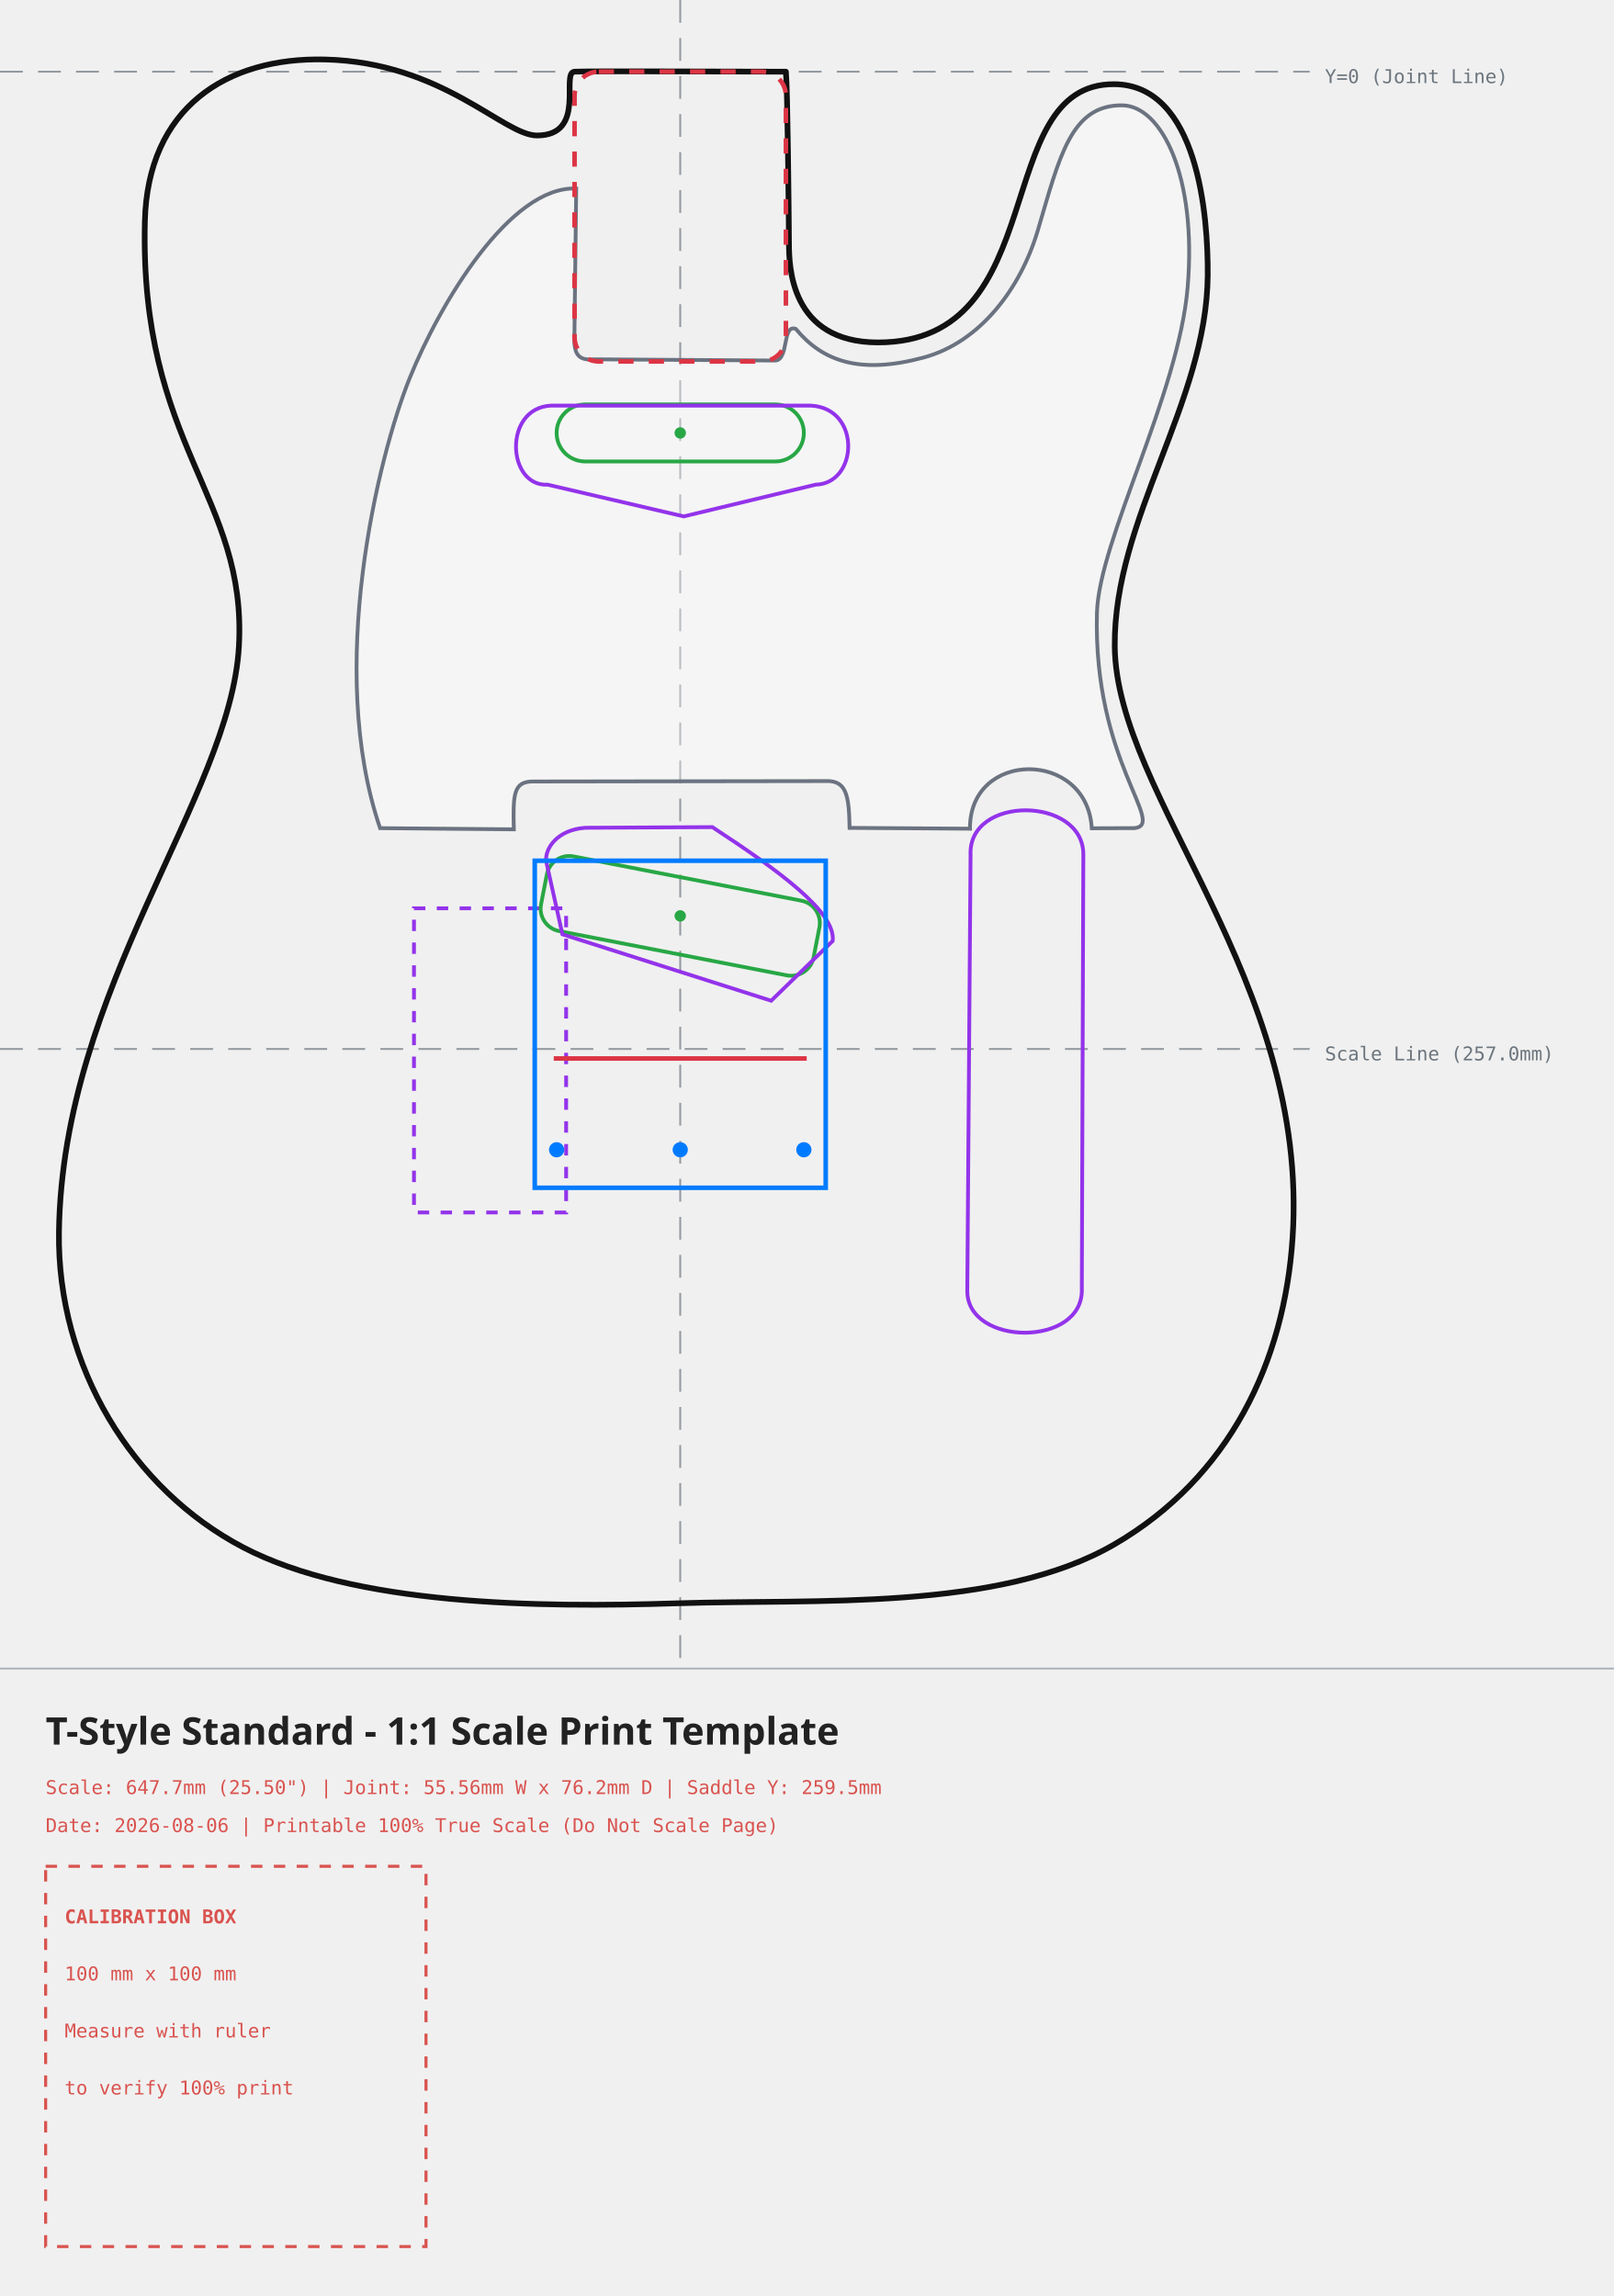
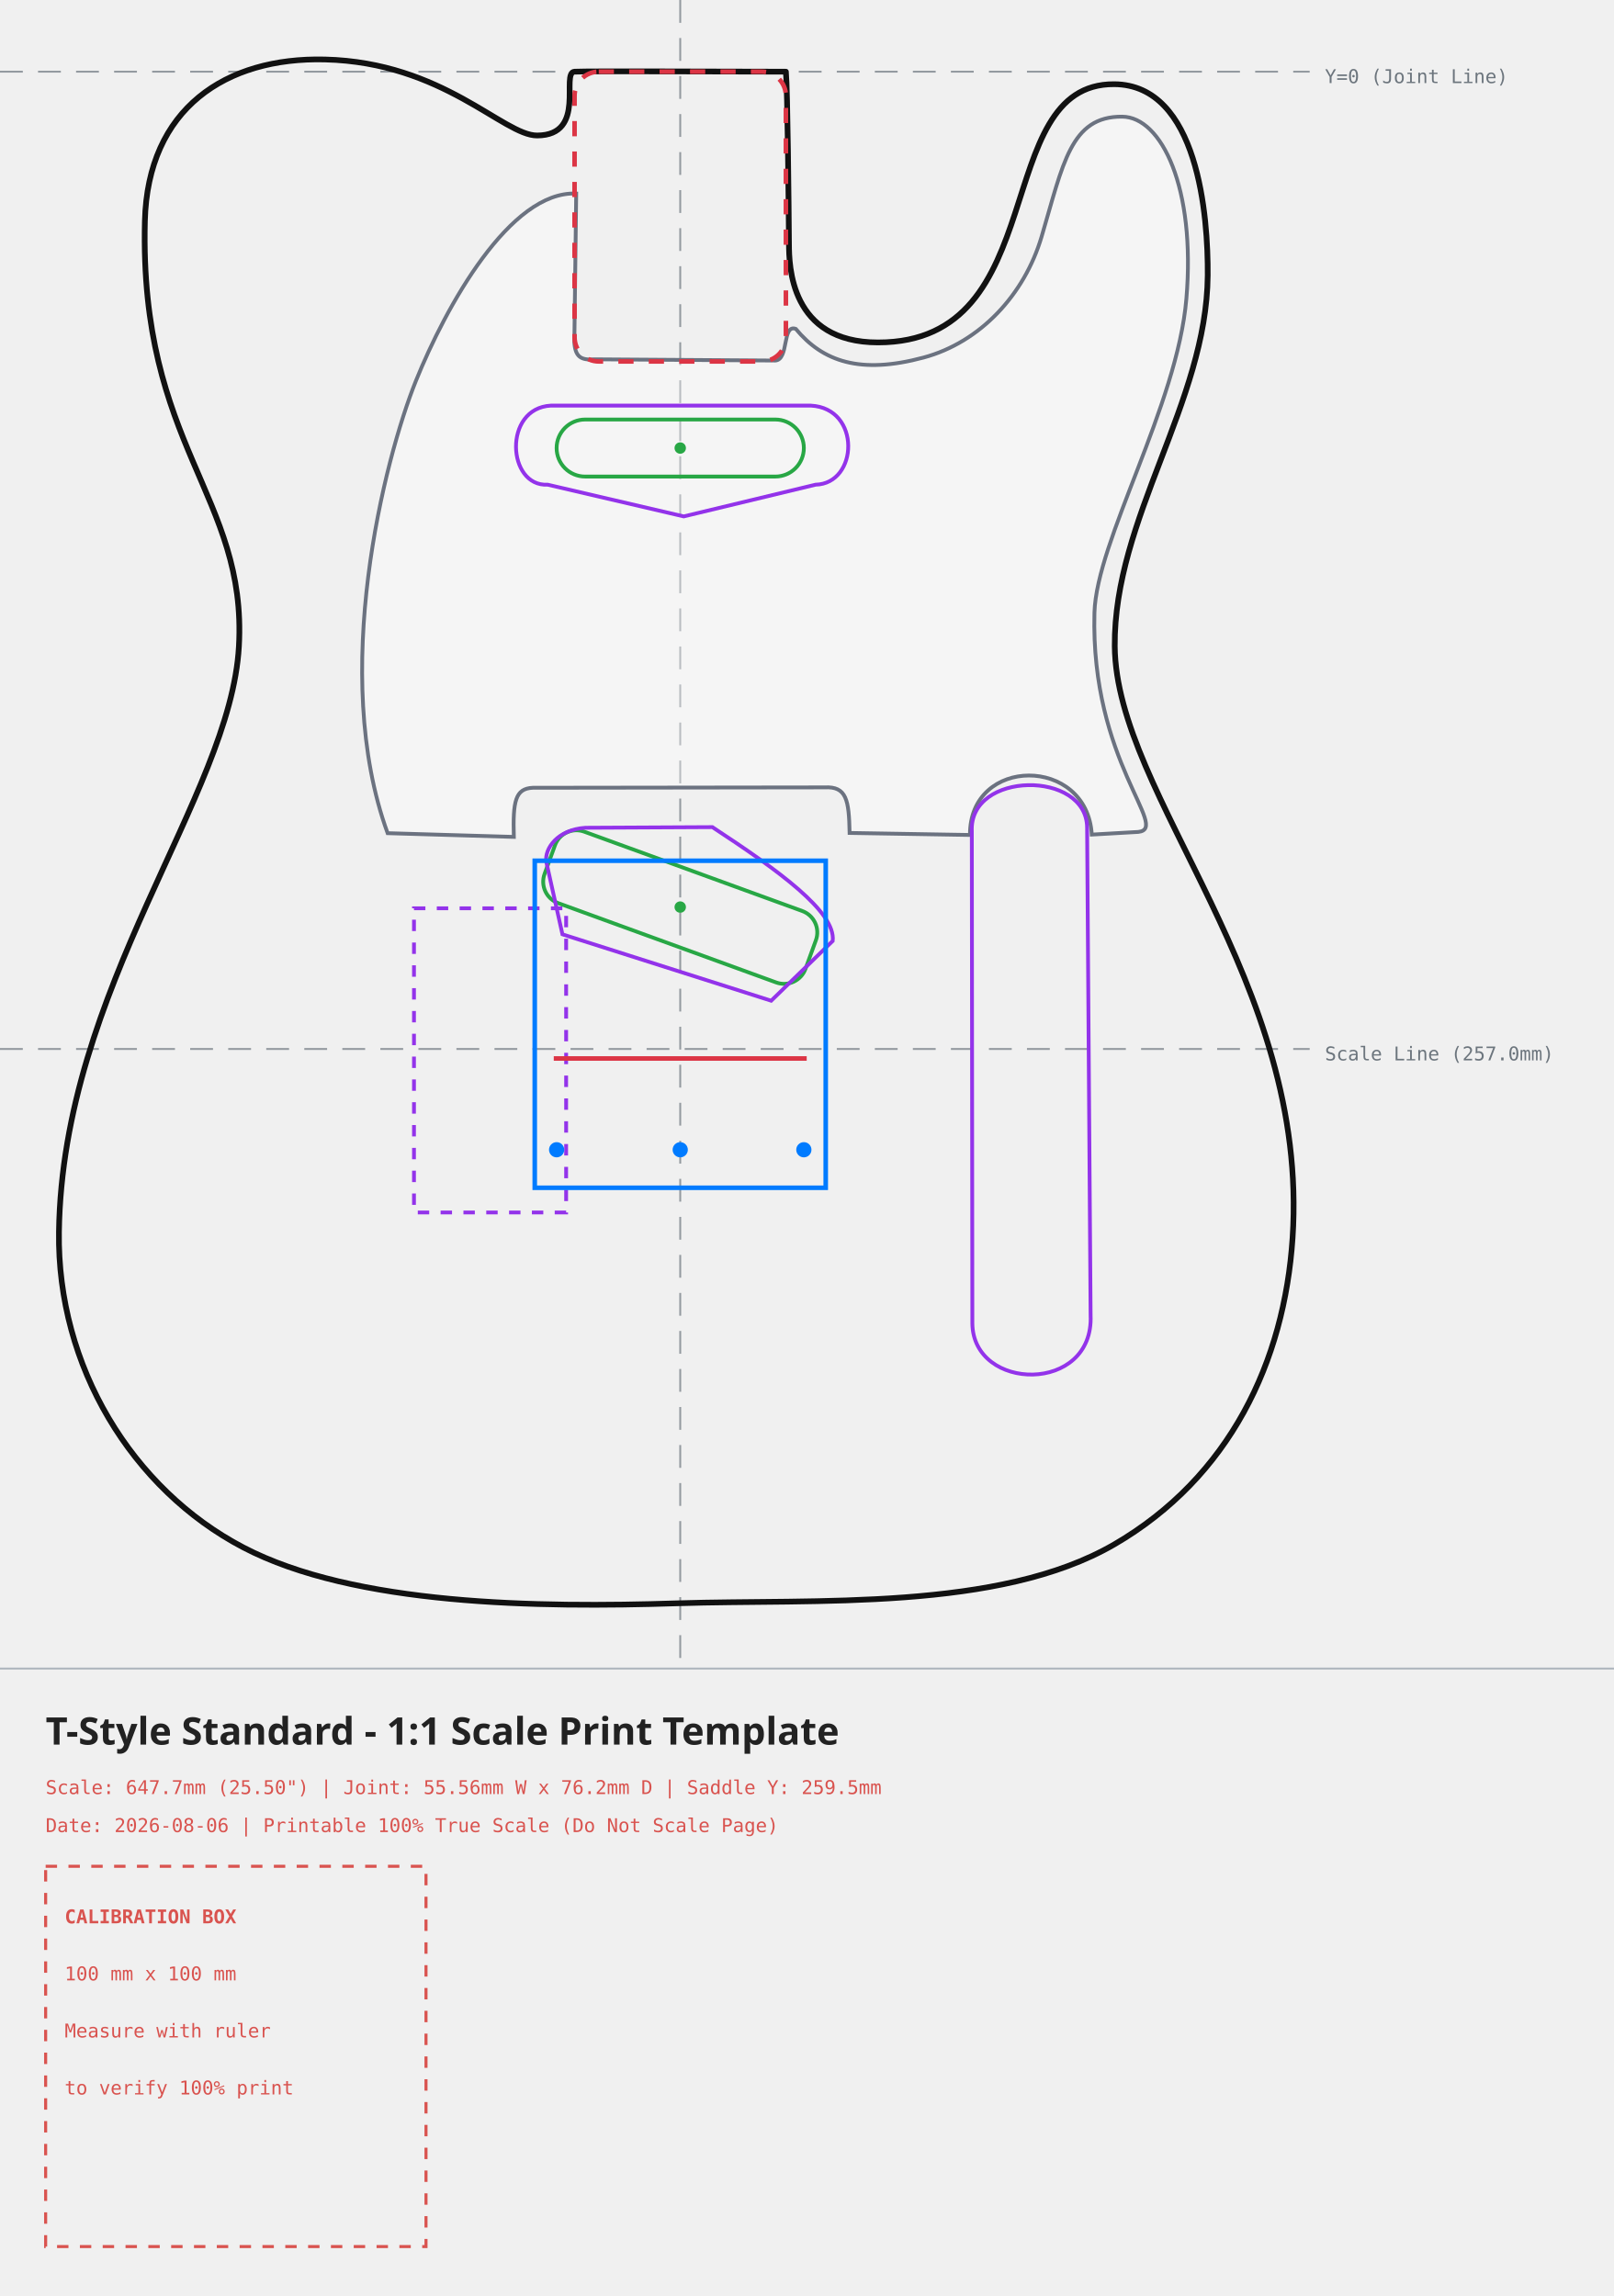
<svg xmlns="http://www.w3.org/2000/svg" width="424.33mm" height="603.78mm" viewBox="-178.84 -18.85 424.33 603.78">
  <style>
    .body-line { fill: none; stroke: #111111; stroke-width: 1.5; stroke-linecap: round; stroke-linejoin: round; }
    .neck-pocket { fill: none; stroke: #dc3545; stroke-width: 1.2; stroke-dasharray: 4,4; }
    .pickup-rout { fill: none; stroke: #28a745; stroke-width: 1.0; }
    .bridge-rout { fill: none; stroke: #007bff; stroke-width: 1.2; }
    .back-route { fill: none; stroke: #9333ea; stroke-width: 1.0; stroke-dasharray: 3,3; }
    .front-route { fill: none; stroke: #9333ea; stroke-width: 1.0; }
    .pickguard { fill: #ffffff; fill-opacity: 0.35; stroke: #6b7280; stroke-width: 1.0; }
    .center-axis { fill: none; stroke: #6c757d; stroke-width: 0.5; stroke-dasharray: 6,4; opacity: 0.7; }
    .calibration-box { fill: none; stroke: #d9534f; stroke-width: 0.8; stroke-dasharray: 3,3; }
    .band-rule { fill: none; stroke: #adb5bd; stroke-width: 0.5; }
    .text-label { font-family: monospace, sans-serif; font-size: 5px; fill: #d9534f; }
    .axis-label { font-family: monospace, sans-serif; font-size: 5px; fill: #6c757d; }
    .title-label { font-family: sans-serif; font-size: 10px; font-weight: bold; fill: #222222; }
  </style>
  <g>
    <line x1="0" y1="-18.85" x2="0" y2="419.93" class="center-axis" />
    <line x1="-178.84" y1="0" x2="165.49" y2="0" class="center-axis" />
    <text x="169.49" y="3" class="axis-label">Y=0 (Joint Line)</text>
    <line x1="-178.84" y1="257.00" x2="165.49" y2="257.00" class="center-axis" stroke="#007bff" />
    <text x="169.49" y="260.00" class="axis-label" fill="#007bff">Scale Line (257.0mm)</text>
    <path d="M -70.00 220.00 C -70.00 220.00, -30.00 220.00, -30.00 220.00 C -30.00 220.00, -30.00 300.00, -30.00 300.00 C -30.00 300.00, -70.00 300.00, -70.00 300.00 C -70.00 300.00, -70.00 220.00, -70.00 220.00 Z" class="back-route" />
    <path d="M -27.78 0.00 C -31.55 0.20, -24.43 16.72, -37.62 16.78 C -46.49 16.82, -62.33 -2.46, -93.41 -3.21 C -119.40 -3.85, -140.02 9.61, -140.75 39.32 C -142.21 98.46, -113.79 111.56, -116.03 151.16 C -118.26 190.76, -162.44 240.80, -163.34 305.13 C -163.84 340.42, -144.11 372.76, -114.90 388.06 C -85.69 403.36, -37.24 403.95, -0.78 402.77 C 35.67 401.60, 83.73 404.93, 114.12 387.28 C 144.50 369.62, 158.83 339.20, 160.99 306.70 C 165.49 238.99, 114.57 190.56, 114.24 151.08 C 113.96 117.44, 138.40 87.09, 138.68 53.58 C 138.81 38.18, 136.22 3.43, 114.09 3.29 C 81.09 3.09, 98.37 71.20, 52.00 71.20 C 28.84 71.20, 28.63 50.93, 28.59 45.38 C 28.51 35.51, 28.22 4.61, 27.78 0.00 C 13.07 0.00, -24.01 -0.20, -27.78 0.00 Z" class="body-line" />
-     <path d="M -22.55 75.64 C -22.55 75.64, 24.99 75.96, 24.99 75.96 C 28.66 75.75, 26.73 66.29, 30.38 67.64 C 37.47 76.20, 47.29 79.67, 63.99 75.17 C 78.88 71.15, 89.49 56.99, 94.00 41.78 C 99.69 22.60, 102.60 8.71, 116.21 8.85 C 126.54 8.96, 135.89 27.56, 133.40 56.73 C 131.00 84.95, 110.08 123.28, 109.56 142.30 C 108.50 181.39, 127.97 198.01, 119.43 198.92 C 119.43 198.92, 108.20 198.96, 108.20 198.96 C 106.99 178.21, 76.00 178.25, 76.18 199.07 C 76.18 199.07, 44.53 198.86, 44.53 198.86 C 44.36 190.17, 43.73 186.23, 37.94 186.55 C 37.94 186.55, -39.12 186.66, -39.12 186.66 C -43.69 186.89, -44.02 189.82, -43.75 199.24 C -43.75 199.24, -78.91 198.93, -78.91 198.93 C -93.19 157.06, -79.39 101.13, -71.17 80.69 C -63.27 61.05, -44.75 30.00, -27.35 30.73 C -27.35 30.73, -27.84 71.09, -27.84 71.09 C -27.63 74.97, -26.13 75.94, -22.55 75.64 Z" class="pickguard" style="fill:#ffffff" />
+     <path d="M -22.55 75.64 C -22.55 75.64, 24.99 75.96, 24.99 75.96 C 28.66 75.75, 26.73 66.29, 30.38 67.64 C 37.47 76.20, 47.29 79.67, 63.99 75.17 C 78.88 71.15, 90.48 58.65, 94.99 43.44 C 100.68 24.25, 102.60 11.69, 116.21 11.83 C 126.54 11.93, 135.56 30.54, 133.07 59.71 C 130.67 87.93, 109.42 123.28, 108.90 142.30 C 107.84 181.39, 128.96 199.00, 120.43 199.92 C 120.43 199.92, 108.20 200.62, 108.20 200.62 C 106.99 179.87, 76.00 179.91, 76.18 200.72 C 76.18 200.72, 44.53 200.19, 44.53 200.19 C 44.36 191.50, 43.73 187.89, 37.94 188.21 C 37.94 188.21, -38.79 188.31, -38.79 188.31 C -43.36 188.54, -44.02 191.81, -43.75 201.23 C -43.75 201.23, -76.93 200.25, -76.93 200.25 C -92.20 158.38, -77.73 101.79, -69.51 81.35 C -61.61 61.71, -44.75 31.32, -27.35 32.05 C -27.35 32.05, -27.84 71.09, -27.84 71.09 C -27.63 74.97, -26.13 75.94, -22.55 75.64 Z" class="pickguard" style="fill:#ffffff" />
    <rect x="-27.78" y="0" width="55.56" height="76.2" rx="6.35" ry="6.35" class="neck-pocket" />
-     <g transform="translate(0, 95) rotate(0)">
+     <g transform="translate(0, 98.97114) rotate(0)">
      <rect x="-32.50" y="-7.50" width="65" height="15" rx="7.5" ry="7.5" class="pickup-rout" />
      <circle cx="0" cy="0" r="1.5" fill="#28a745" />
    </g>
-     <g transform="translate(0, 222) rotate(11)">
+     <g transform="translate(0, 219.6835) rotate(20)">
      <rect x="-36.50" y="-10.00" width="73" height="20" rx="6" ry="6" class="pickup-rout" />
      <circle cx="0" cy="0" r="1.5" fill="#28a745" />
    </g>
    <path d="M -34.01 87.81 C -34.01 87.81, 34.32 87.81, 34.32 87.81 C 47.66 88.49, 46.83 108.35, 35.57 108.61 C 35.57 108.61, 0.92 116.95, 0.92 116.95 C 0.92 116.95, -34.84 108.61, -34.84 108.61 C -45.54 109.18, -46.65 88.49, -34.01 87.81 Z" class="front-route" />
-     <path d="M 76.33 206.03 C 75.57 190.18, 105.89 190.52, 105.98 205.76 C 105.98 205.76, 105.58 320.02, 105.58 320.02 C 106.19 335.52, 75.29 335.26, 75.47 320.53 C 75.47 320.53, 76.33 206.03, 76.33 206.03 Z" class="front-route" />
+     <path d="M 76.66 199.74 C 75.90 183.90, 106.88 183.57, 106.97 198.81 C 106.97 198.81, 107.89 326.97, 107.89 326.97 C 108.84 347.76, 76.94 347.18, 76.80 329.13 C 76.80 329.13, 76.66 199.74, 76.66 199.74 Z" class="front-route" />
    <path d="M -35.23 207.73 C -35.66 204.32, -32.35 199.32, -24.92 198.83 C -24.92 198.83, 8.46 198.66, 8.46 198.66 C 25.76 210.03, 40.94 220.93, 40.09 228.59 C 40.09 228.59, 23.91 244.31, 23.91 244.31 C 23.91 244.31, -30.97 226.85, -30.97 226.85 C -30.97 226.85, -35.23 207.73, -35.23 207.73 Z" class="front-route" />
    <g transform="translate(0, 259.50)">
      <rect x="-38.25" y="-52.00" width="76.5" height="86" class="bridge-rout" />
      <line x1="-33.25" y1="0" x2="33.25" y2="0" stroke="#dc3545" stroke-width="1.2" />
      <circle cx="-32.5" cy="24" r="2" fill="#007bff" />
      <circle cx="0" cy="24" r="2" fill="#007bff" />
      <circle cx="32.5" cy="24" r="2" fill="#007bff" />
    </g>
  </g>
  <g>
    <line x1="-178.84" y1="419.93" x2="245.49" y2="419.93" class="band-rule" />
    <text x="-166.84" y="439.93" class="title-label">T-Style Standard - 1:1 Scale Print Template</text>
    <text x="-166.84" y="452.93" class="text-label">Scale: 647.7mm (25.50") | Joint: 55.56mm W x 76.2mm D | Saddle Y: 259.5mm</text>
    <text x="-166.84" y="462.93" class="text-label">Date: 2026-08-06 | Printable 100% True Scale (Do Not Scale Page)</text>
    <g transform="translate(-166.84, 471.93)">
      <rect x="0" y="0" width="100" height="100" class="calibration-box" />
      <text x="5" y="15" class="text-label" font-weight="bold">CALIBRATION BOX</text>
      <text x="5" y="30" class="text-label">100 mm x 100 mm</text>
      <text x="5" y="45" class="text-label">Measure with ruler</text>
      <text x="5" y="60" class="text-label">to verify 100% print</text>
    </g>
  </g>
</svg>
